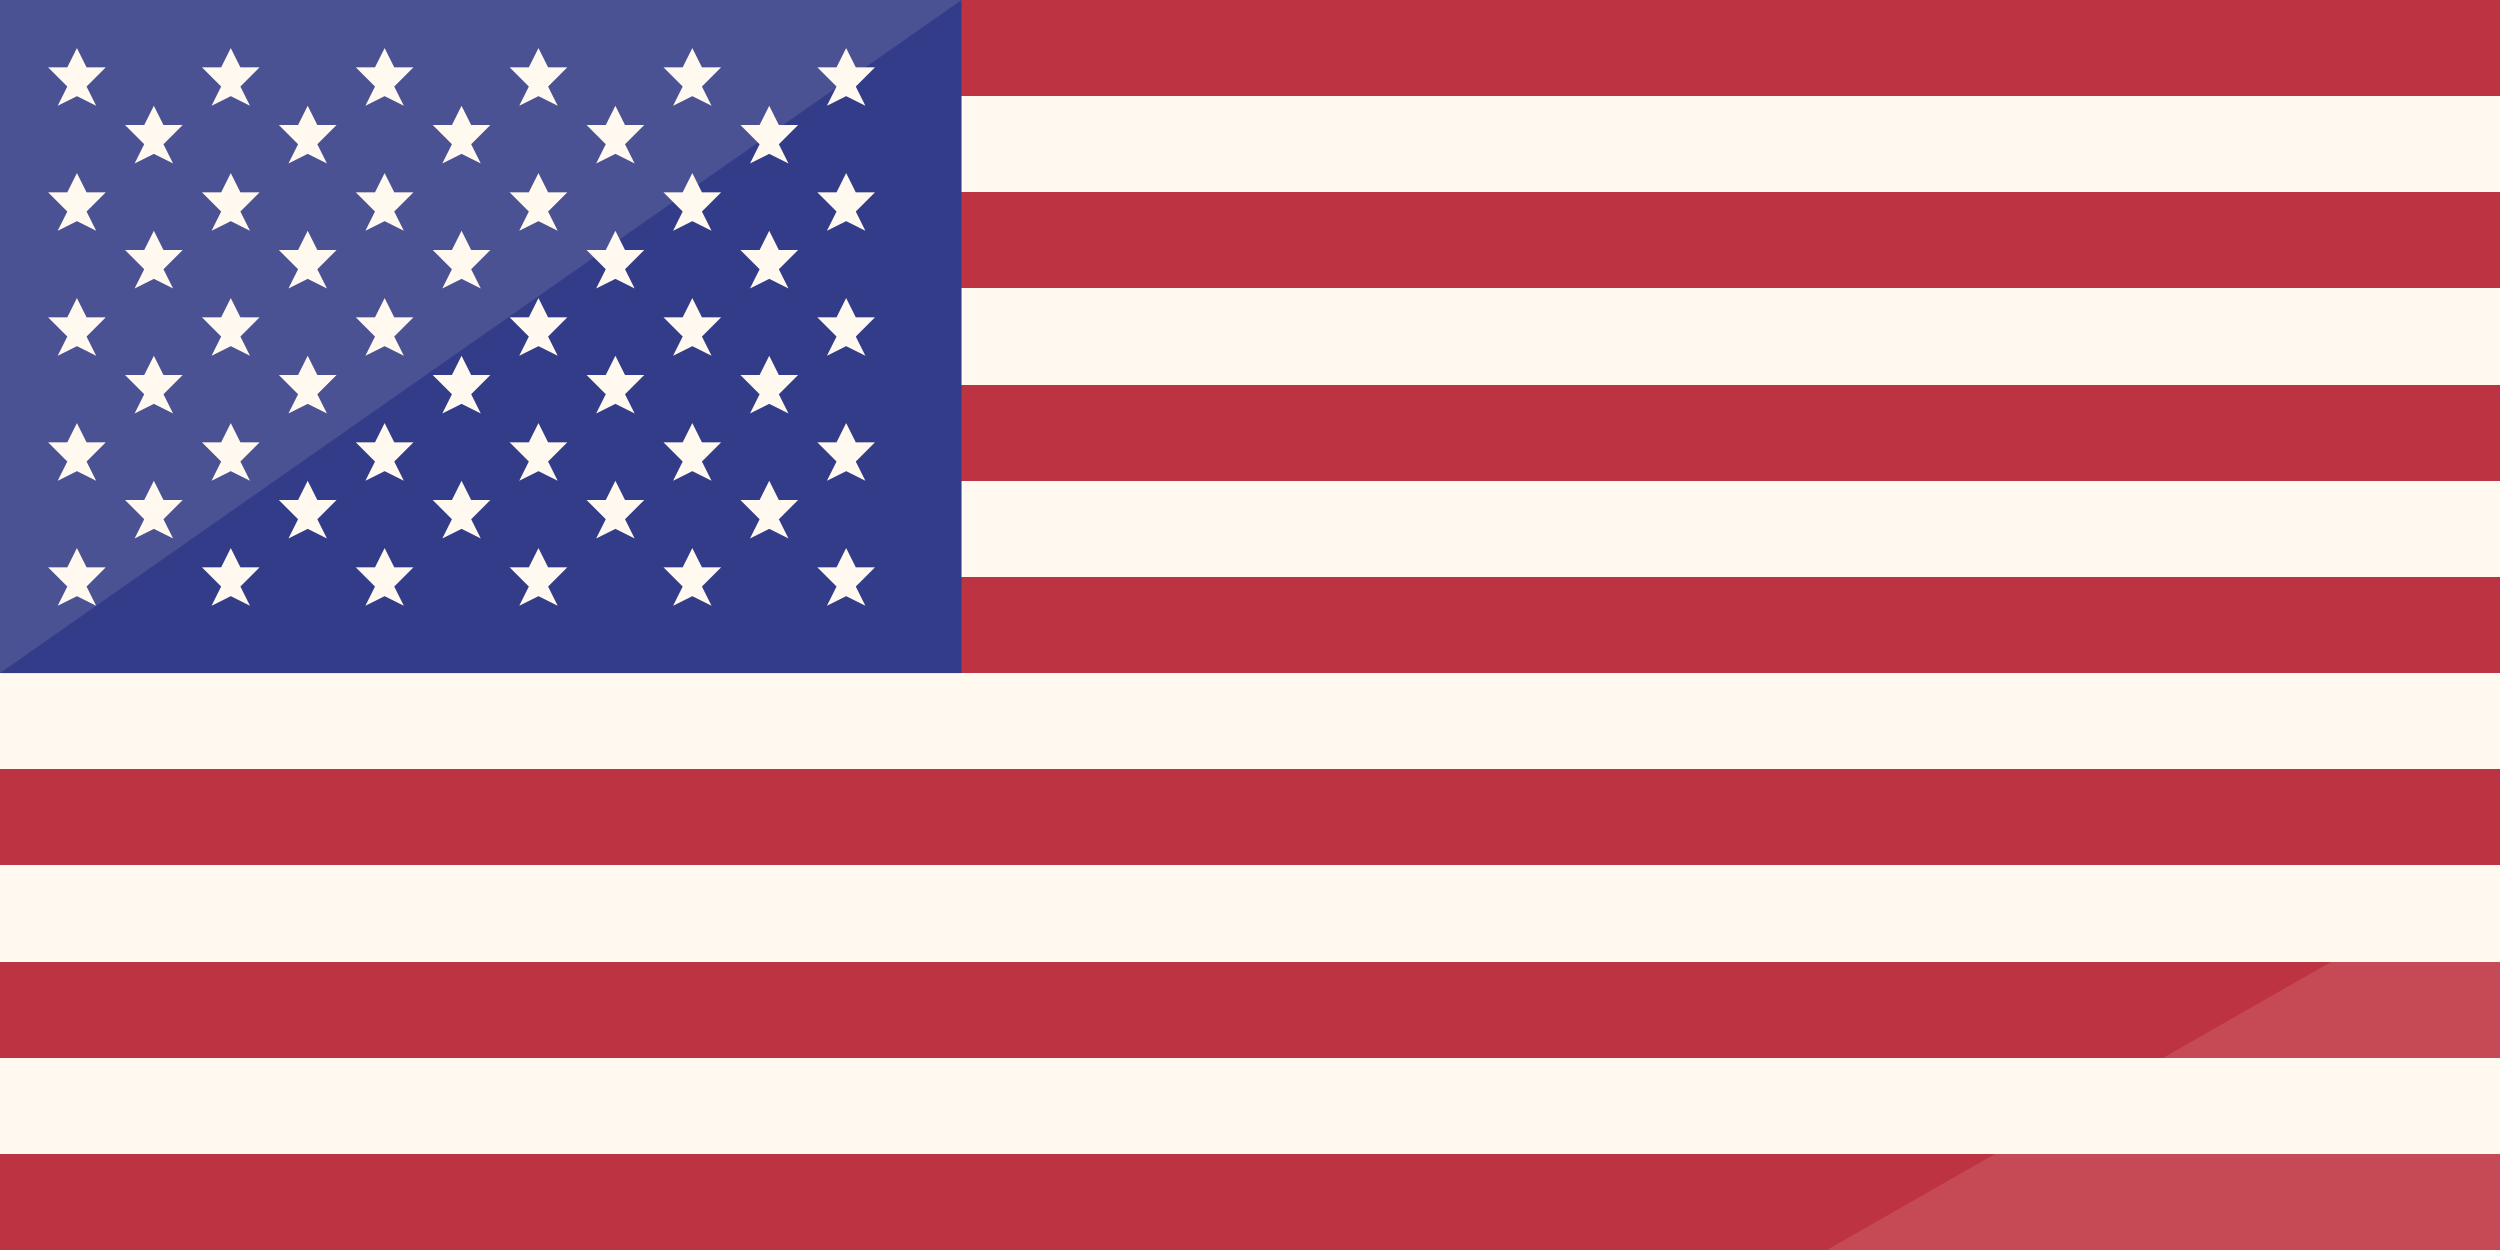
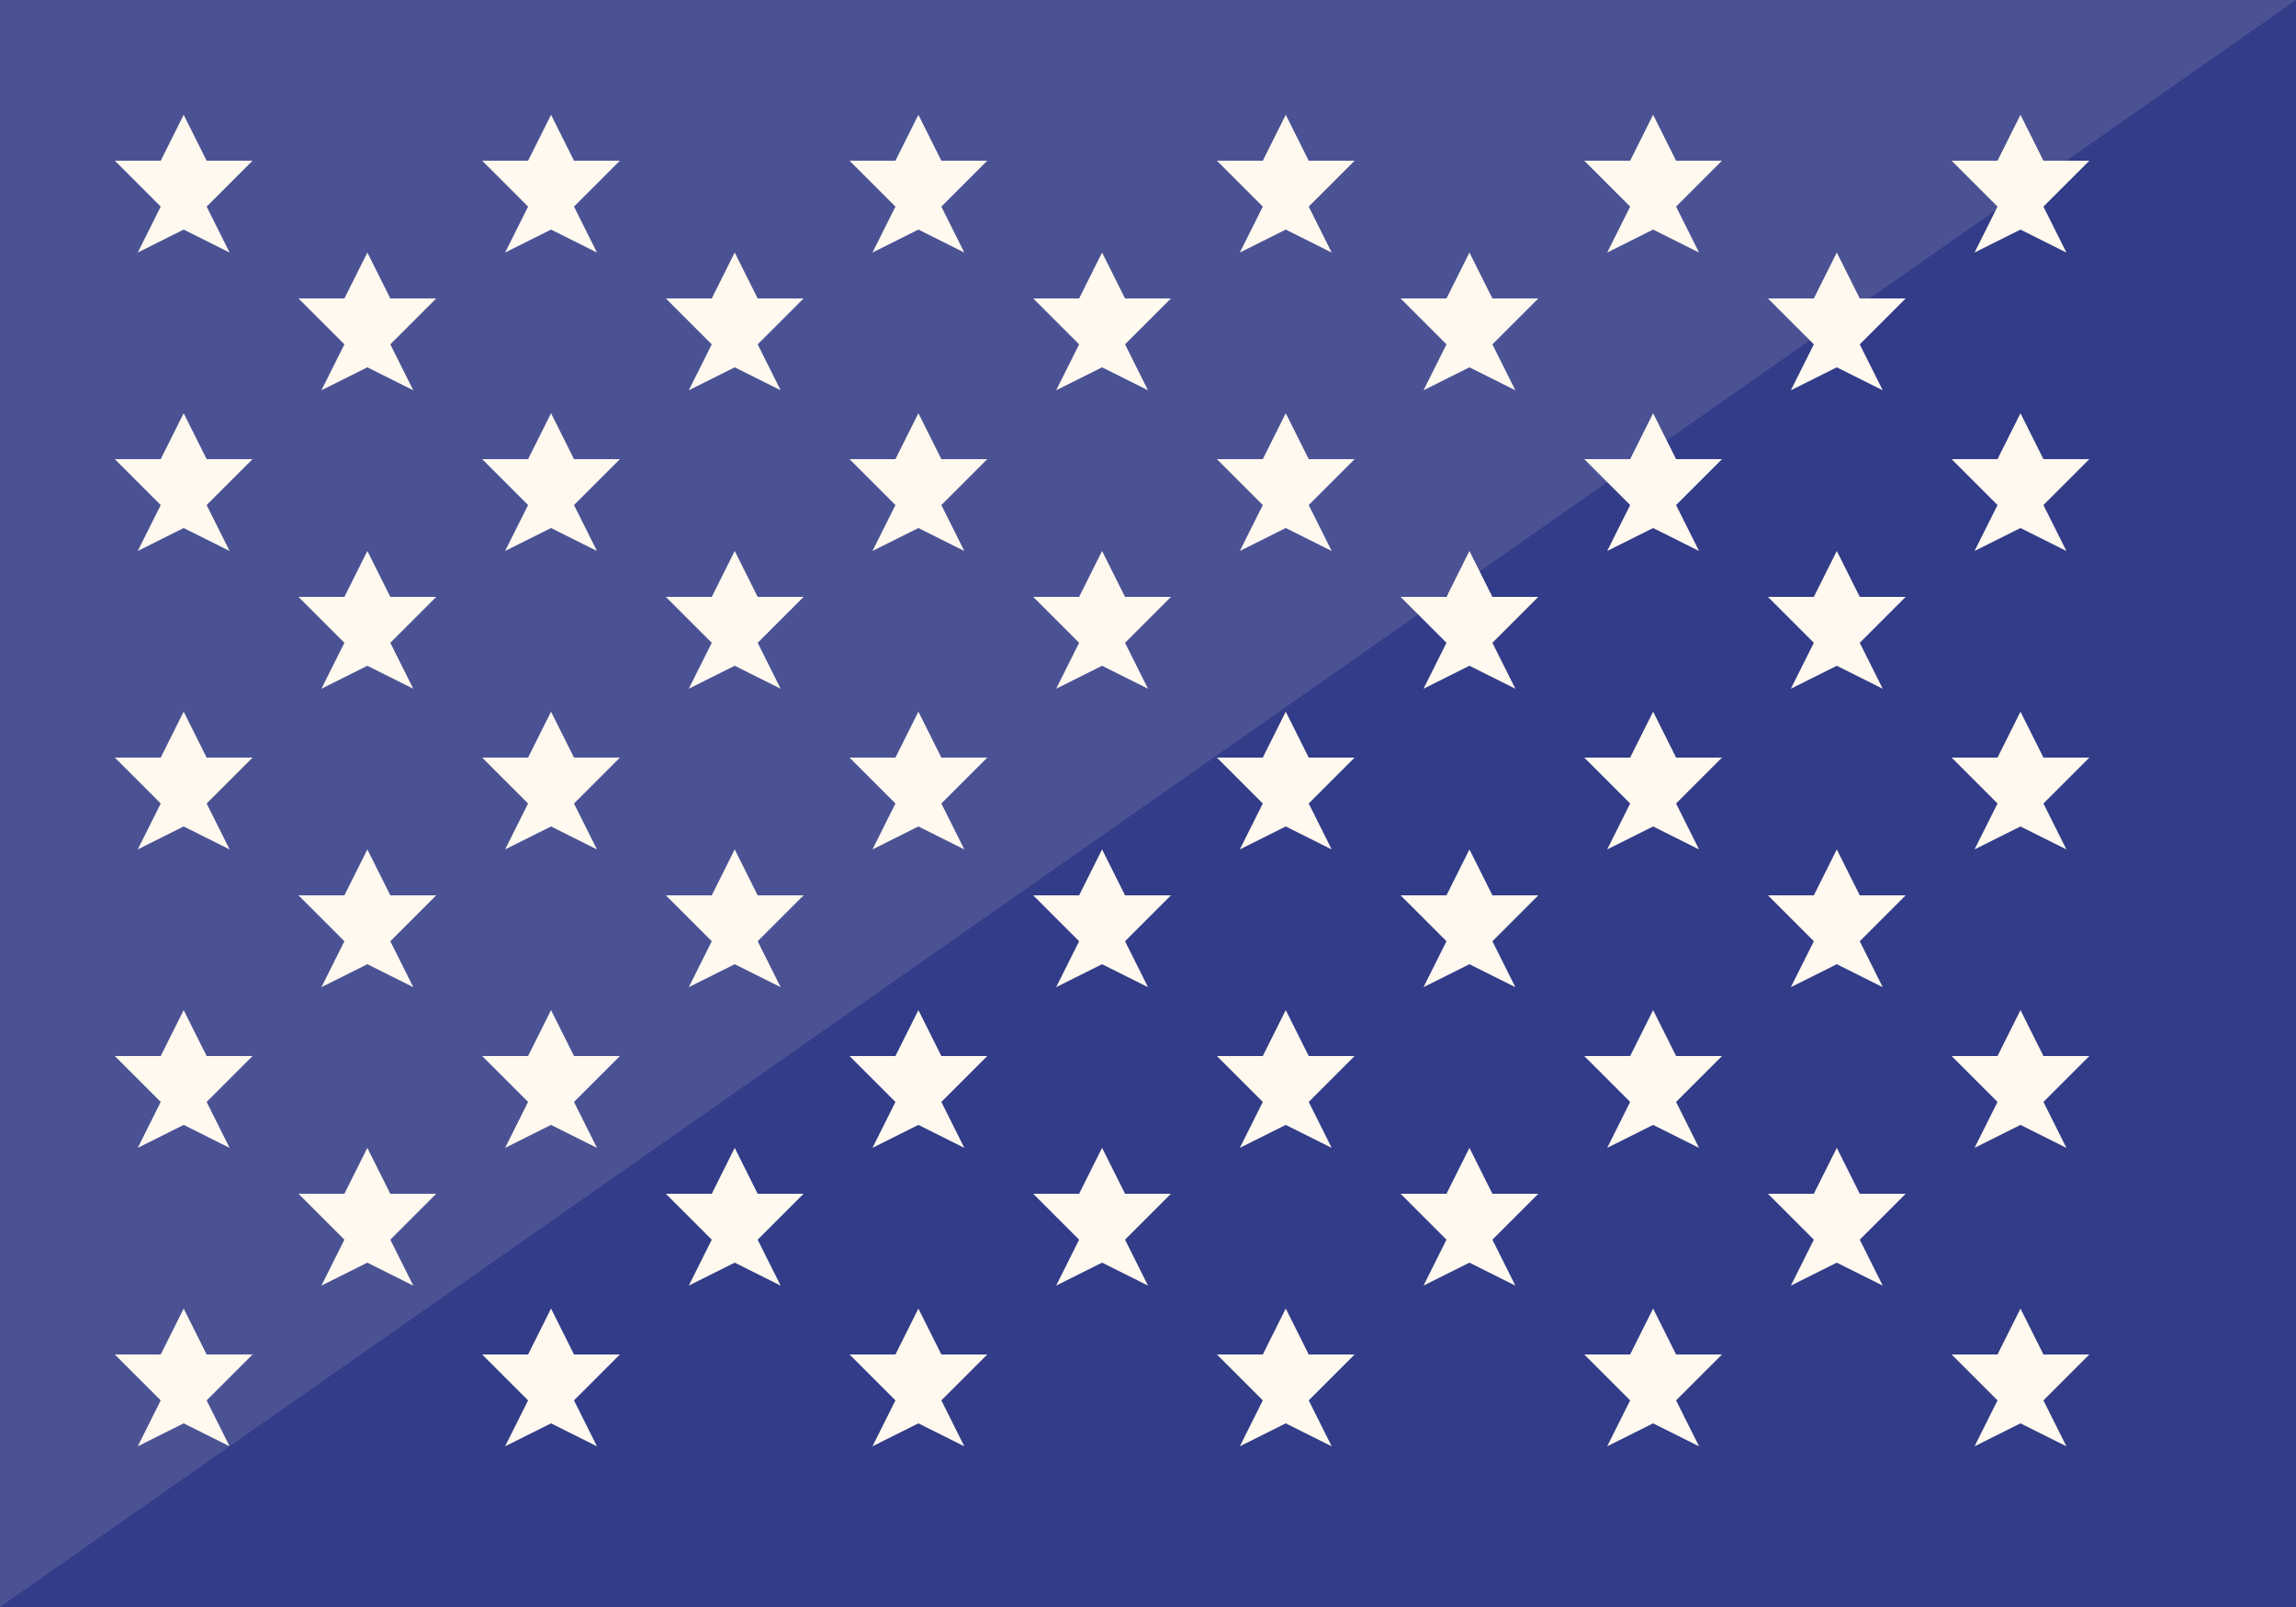
- <svg xmlns="http://www.w3.org/2000/svg" viewBox="0 0 260 130" preserveAspectRatio="none" aria-hidden="true">
+ <svg xmlns="http://www.w3.org/2000/svg" viewBox="0 0 100 70" aria-hidden="true">
  <defs>
-     <pattern id="stripes" width="260" height="20" patternUnits="userSpaceOnUse">
-       <path fill="#BE3341" d="M0 0h260v10H0Z" />
-       <path fill="#FFF9EF" d="M0 10h260v10H0Z" />
-     </pattern>
    <path id="star" fill="#FFF9EF" d="m0-3 1 2h2l-2 2 1 2-2-1-2 1 1-2-2-2h2Z" />
    <g id="row">
      <use href="#star" x="8" />
      <use href="#star" x="24" />
      <use href="#star" x="40" />
      <use href="#star" x="56" />
      <use href="#star" x="72" />
      <use href="#star" x="88" />
    </g>
    <g id="offset-row">
      <use href="#star" x="16" />
      <use href="#star" x="32" />
      <use href="#star" x="48" />
      <use href="#star" x="64" />
      <use href="#star" x="80" />
    </g>
  </defs>
-   <path fill="url(#stripes)" d="M0 0h260v130H0Z" />
  <path fill="#333C88" d="M0 0h100v70H0Z" />
  <use href="#row" y="8" />
  <use href="#row" y="21" />
  <use href="#row" y="34" />
  <use href="#row" y="47" />
  <use href="#row" y="60" />
  <use href="#offset-row" y="14" />
  <use href="#offset-row" y="27" />
  <use href="#offset-row" y="40" />
  <use href="#offset-row" y="53" />
-   <path fill="#FFF9EF" opacity=".12" d="M0 0h100L0 70Zm260 90v40h-70Z" />
+   <path fill="#FFF9EF" opacity=".12" d="M0 0h100L0 70Z" />
</svg>
